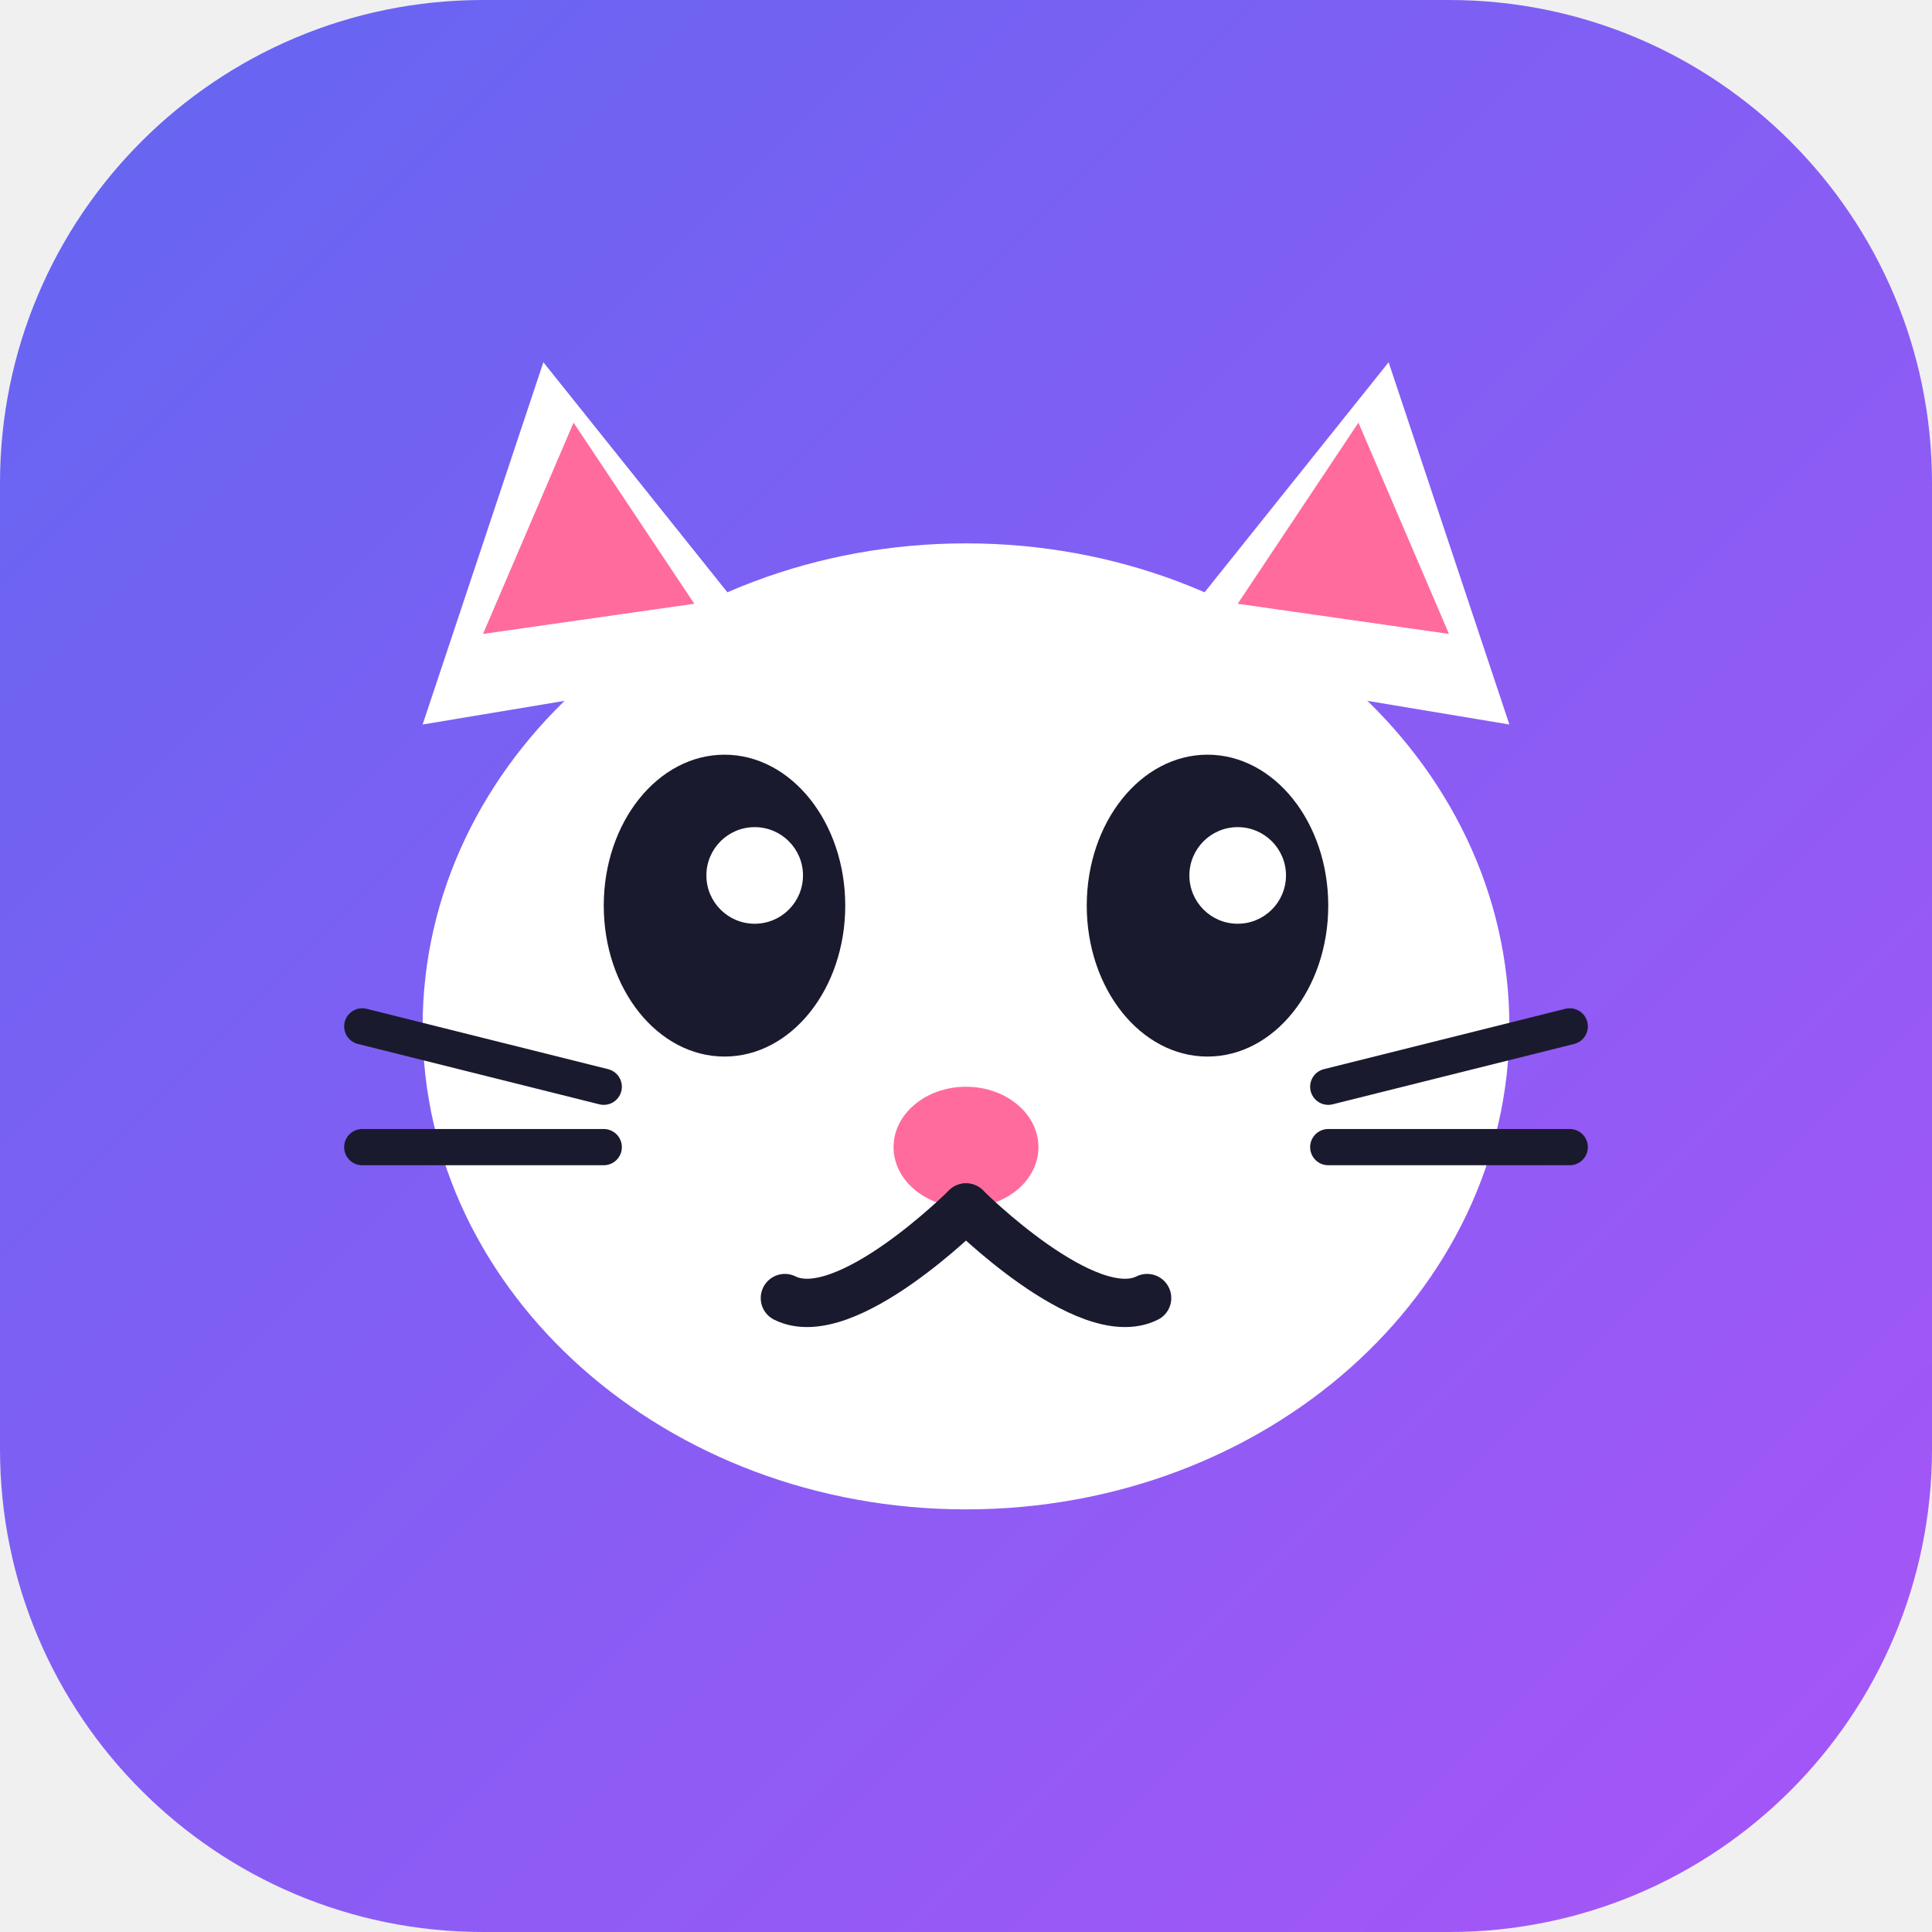
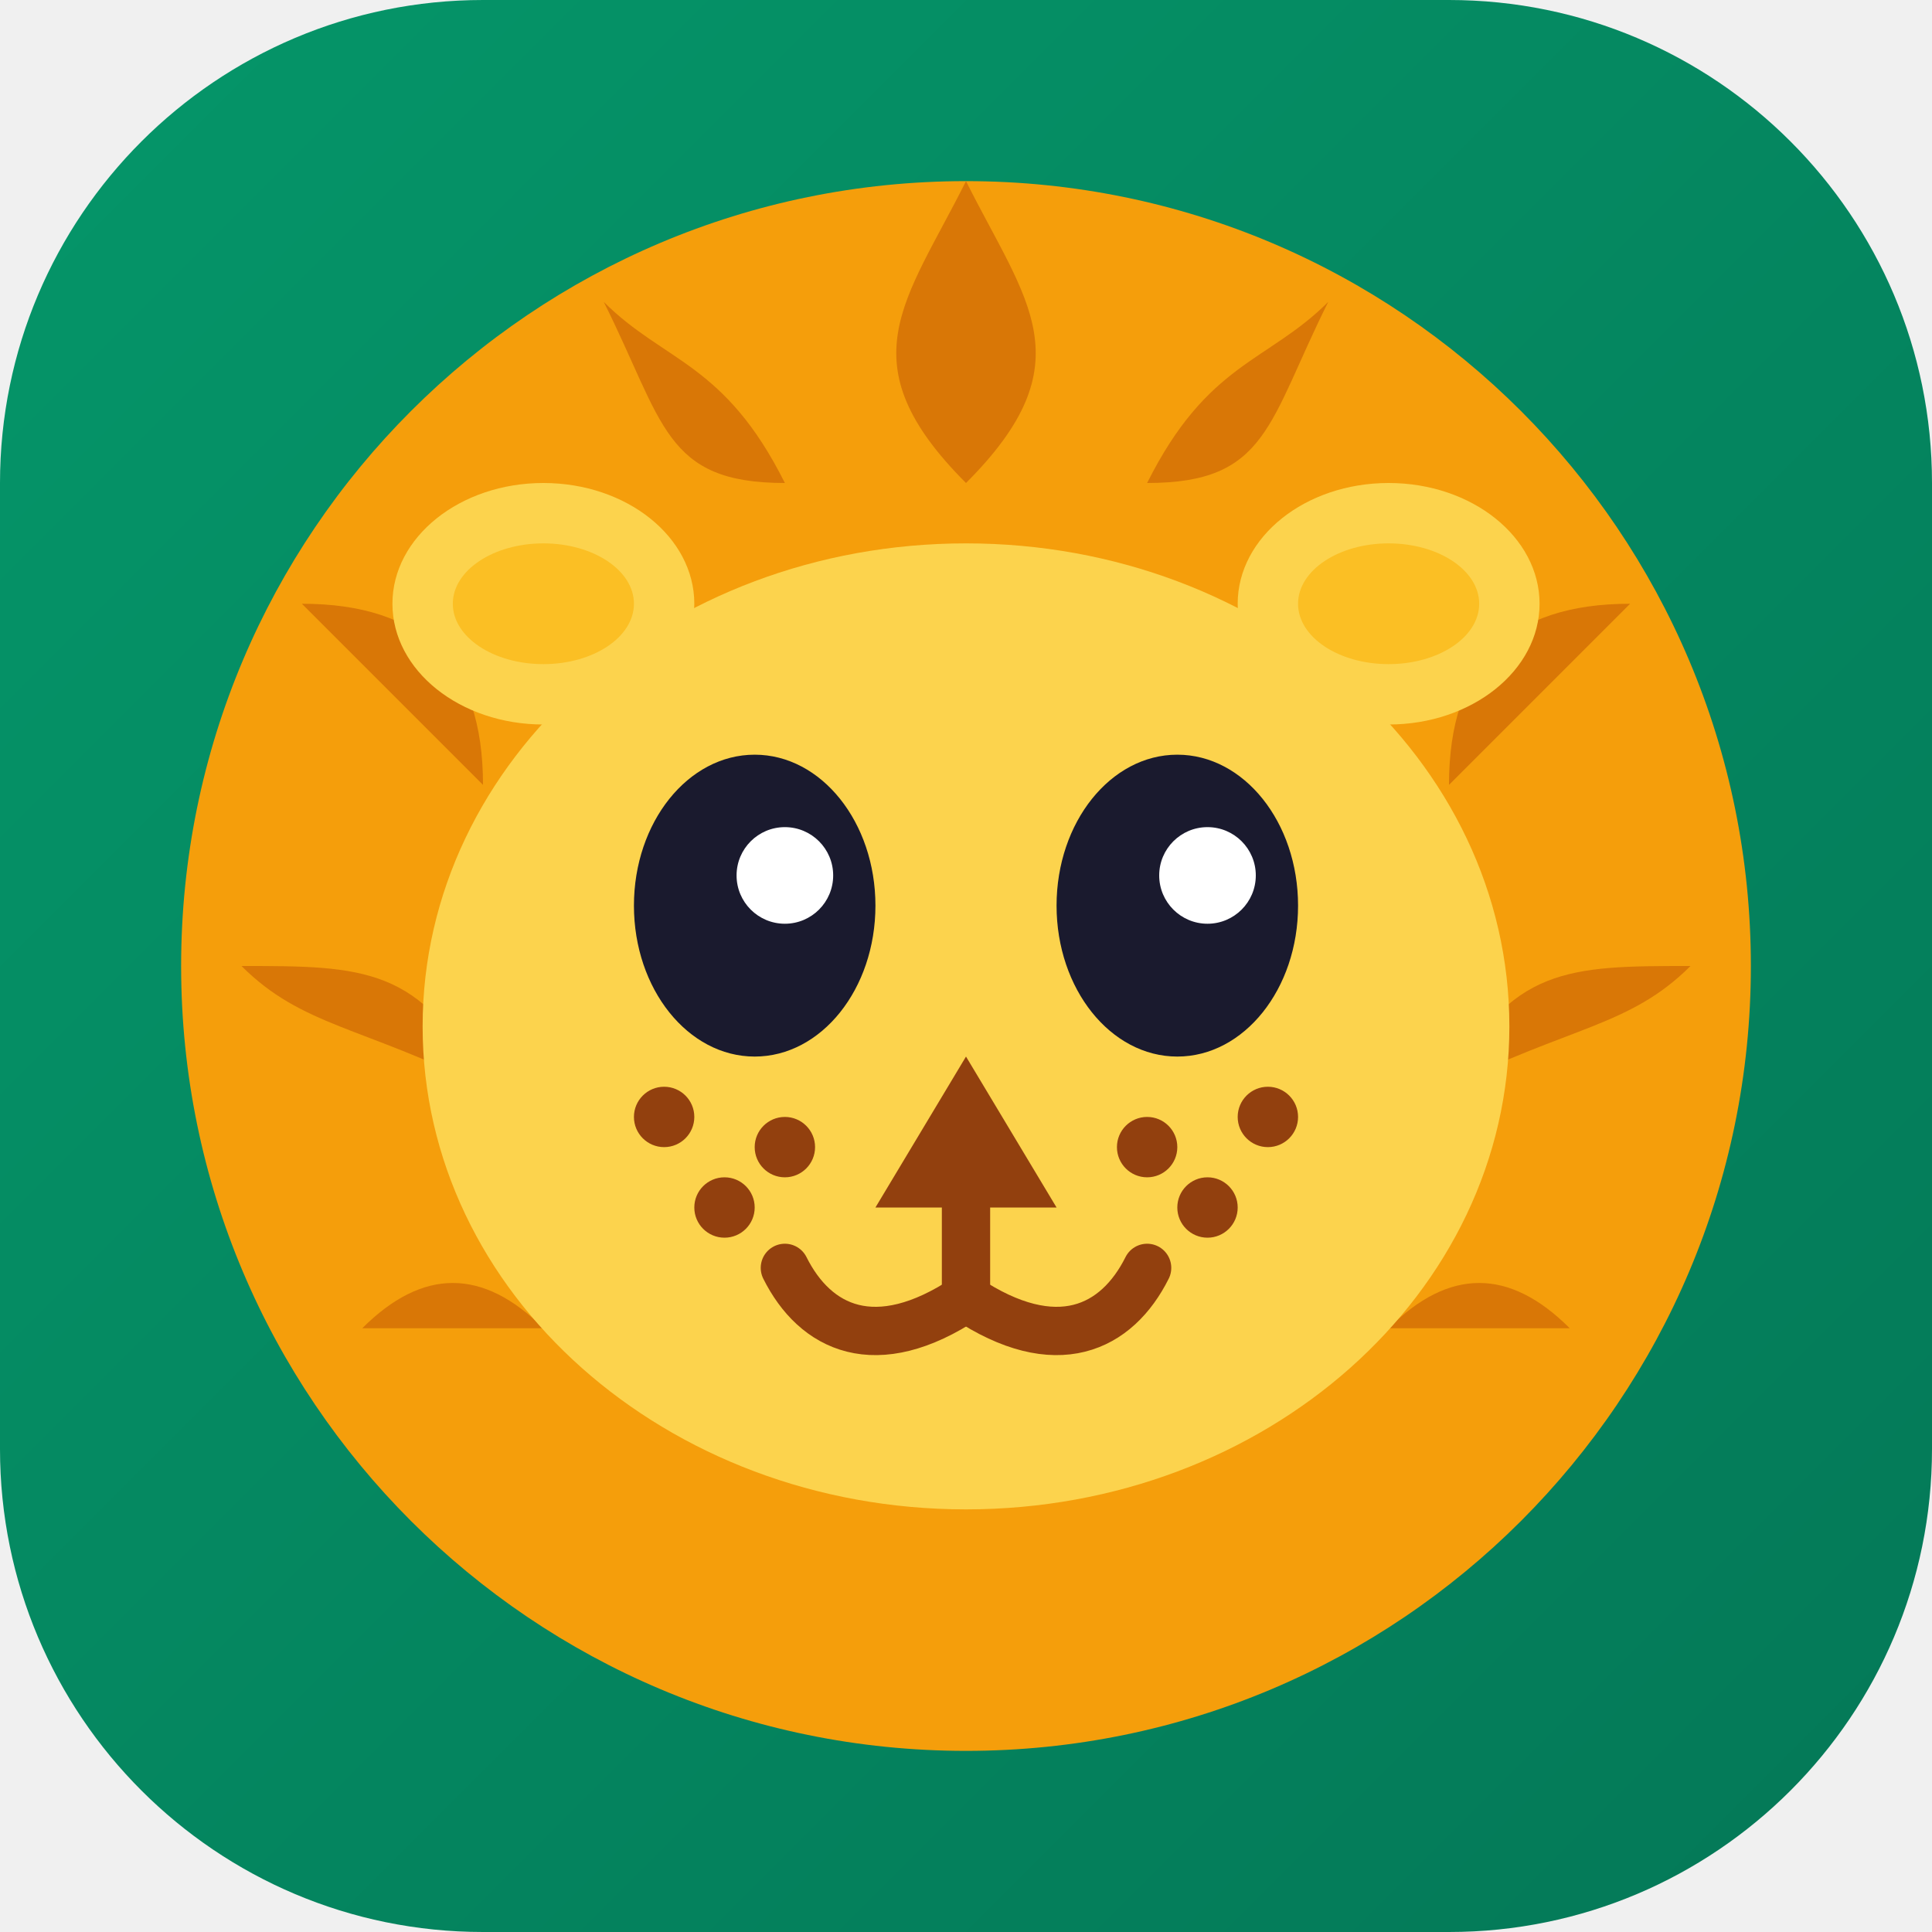
<svg xmlns="http://www.w3.org/2000/svg" viewBox="0 0 32 32" fill="none">
-   <rect width="32" height="32" rx="8" fill="url(#gradient)" />
-   <ellipse cx="16" cy="17" rx="9" ry="8" fill="white" />
-   <path d="M7 12L9 6L13 11Z" fill="white" />
-   <path d="M8 10.5L9.5 7L11.5 10Z" fill="#FF6B9D" />
-   <path d="M25 12L23 6L19 11Z" fill="white" />
-   <path d="M24 10.5L22.5 7L20.5 10Z" fill="#FF6B9D" />
-   <ellipse cx="12" cy="15" rx="2" ry="2.5" fill="#1a1a2e" />
-   <ellipse cx="20" cy="15" rx="2" ry="2.5" fill="#1a1a2e" />
-   <circle cx="12.5" cy="14.5" r="0.8" fill="white" />
-   <circle cx="20.5" cy="14.5" r="0.8" fill="white" />
-   <ellipse cx="16" cy="19" rx="1.2" ry="1" fill="#FF6B9D" />
-   <path d="M16 20C16 20 14 22 13 21.5" stroke="#1a1a2e" stroke-width="0.8" stroke-linecap="round" fill="none" />
-   <path d="M16 20C16 20 18 22 19 21.5" stroke="#1a1a2e" stroke-width="0.8" stroke-linecap="round" fill="none" />
-   <line x1="6" y1="17" x2="10" y2="18" stroke="#1a1a2e" stroke-width="0.6" stroke-linecap="round" />
-   <line x1="6" y1="19" x2="10" y2="19" stroke="#1a1a2e" stroke-width="0.6" stroke-linecap="round" />
-   <line x1="22" y1="18" x2="26" y2="17" stroke="#1a1a2e" stroke-width="0.6" stroke-linecap="round" />
-   <line x1="22" y1="19" x2="26" y2="19" stroke="#1a1a2e" stroke-width="0.6" stroke-linecap="round" />
+   <rect width="32" height="32" rx="8" fill="url(#lionGradient)" />
+   <circle cx="16" cy="16" r="13" fill="#F59E0B" />
+   <path d="M16 3C17 5 18 6 16 8C14 6 15 5 16 3Z" fill="#D97706" />
+   <path d="M22 5C21 7 21 8 19 8C20 6 21 6 22 5Z" fill="#D97706" />
+   <path d="M10 5C11 7 11 8 13 8C12 6 11 6 10 5Z" fill="#D97706" />
+   <path d="M27 10C25 10 24 11 24 13C25 12 26 11 27 10Z" fill="#D97706" />
+   <path d="M5 10C7 10 8 11 8 13C7 12 6 11 5 10Z" fill="#D97706" />
+   <path d="M28 16C26 16 25 16 24 18C26 17 27 17 28 16Z" fill="#D97706" />
+   <path d="M4 16C6 16 7 16 8 18C6 17 5 17 4 16Z" fill="#D97706" />
+   <path d="M26 22C25 21 24 21 23 22C24 22 25 22 26 22Z" fill="#D97706" />
+   <path d="M6 22C7 21 8 21 9 22C8 22 7 22 6 22Z" fill="#D97706" />
+   <ellipse cx="16" cy="17" rx="9" ry="8" fill="#FCD34D" />
+   <ellipse cx="9" cy="10" rx="2.5" ry="2" fill="#FCD34D" />
+   <ellipse cx="9" cy="10" rx="1.5" ry="1" fill="#FBBF24" />
+   <ellipse cx="23" cy="10" rx="2.5" ry="2" fill="#FCD34D" />
+   <ellipse cx="23" cy="10" rx="1.5" ry="1" fill="#FBBF24" />
+   <ellipse cx="12.5" cy="15" rx="2" ry="2.5" fill="#1a1a2e" />
+   <ellipse cx="19.5" cy="15" rx="2" ry="2.5" fill="#1a1a2e" />
+   <circle cx="13" cy="14.5" r="0.8" fill="white" />
+   <circle cx="20" cy="14.5" r="0.8" fill="white" />
+   <path d="M16 17.5L14.5 20L17.5 20Z" fill="#92400E" />
+   <path d="M16 20L16 21.5" stroke="#92400E" stroke-width="0.8" stroke-linecap="round" />
+   <path d="M16 21.5C14.5 22.5 13.5 22 13 21" stroke="#92400E" stroke-width="0.8" stroke-linecap="round" fill="none" />
+   <path d="M16 21.5C17.5 22.5 18.5 22 19 21" stroke="#92400E" stroke-width="0.8" stroke-linecap="round" fill="none" />
+   <circle cx="13" cy="19" r="0.5" fill="#92400E" />
+   <circle cx="11" cy="18.5" r="0.5" fill="#92400E" />
+   <circle cx="12" cy="20" r="0.5" fill="#92400E" />
+   <circle cx="19" cy="19" r="0.5" fill="#92400E" />
+   <circle cx="21" cy="18.5" r="0.5" fill="#92400E" />
+   <circle cx="20" cy="20" r="0.5" fill="#92400E" />
  <defs>
-     <linearGradient id="gradient" x1="0" y1="0" x2="32" y2="32" gradientUnits="userSpaceOnUse">
-       <stop offset="0%" stop-color="#6366f1" />
-       <stop offset="100%" stop-color="#a855f7" />
+     <linearGradient id="lionGradient" x1="0" y1="0" x2="32" y2="32" gradientUnits="userSpaceOnUse">
+       <stop offset="0%" stop-color="#059669" />
+       <stop offset="100%" stop-color="#047857" />
    </linearGradient>
  </defs>
</svg>
